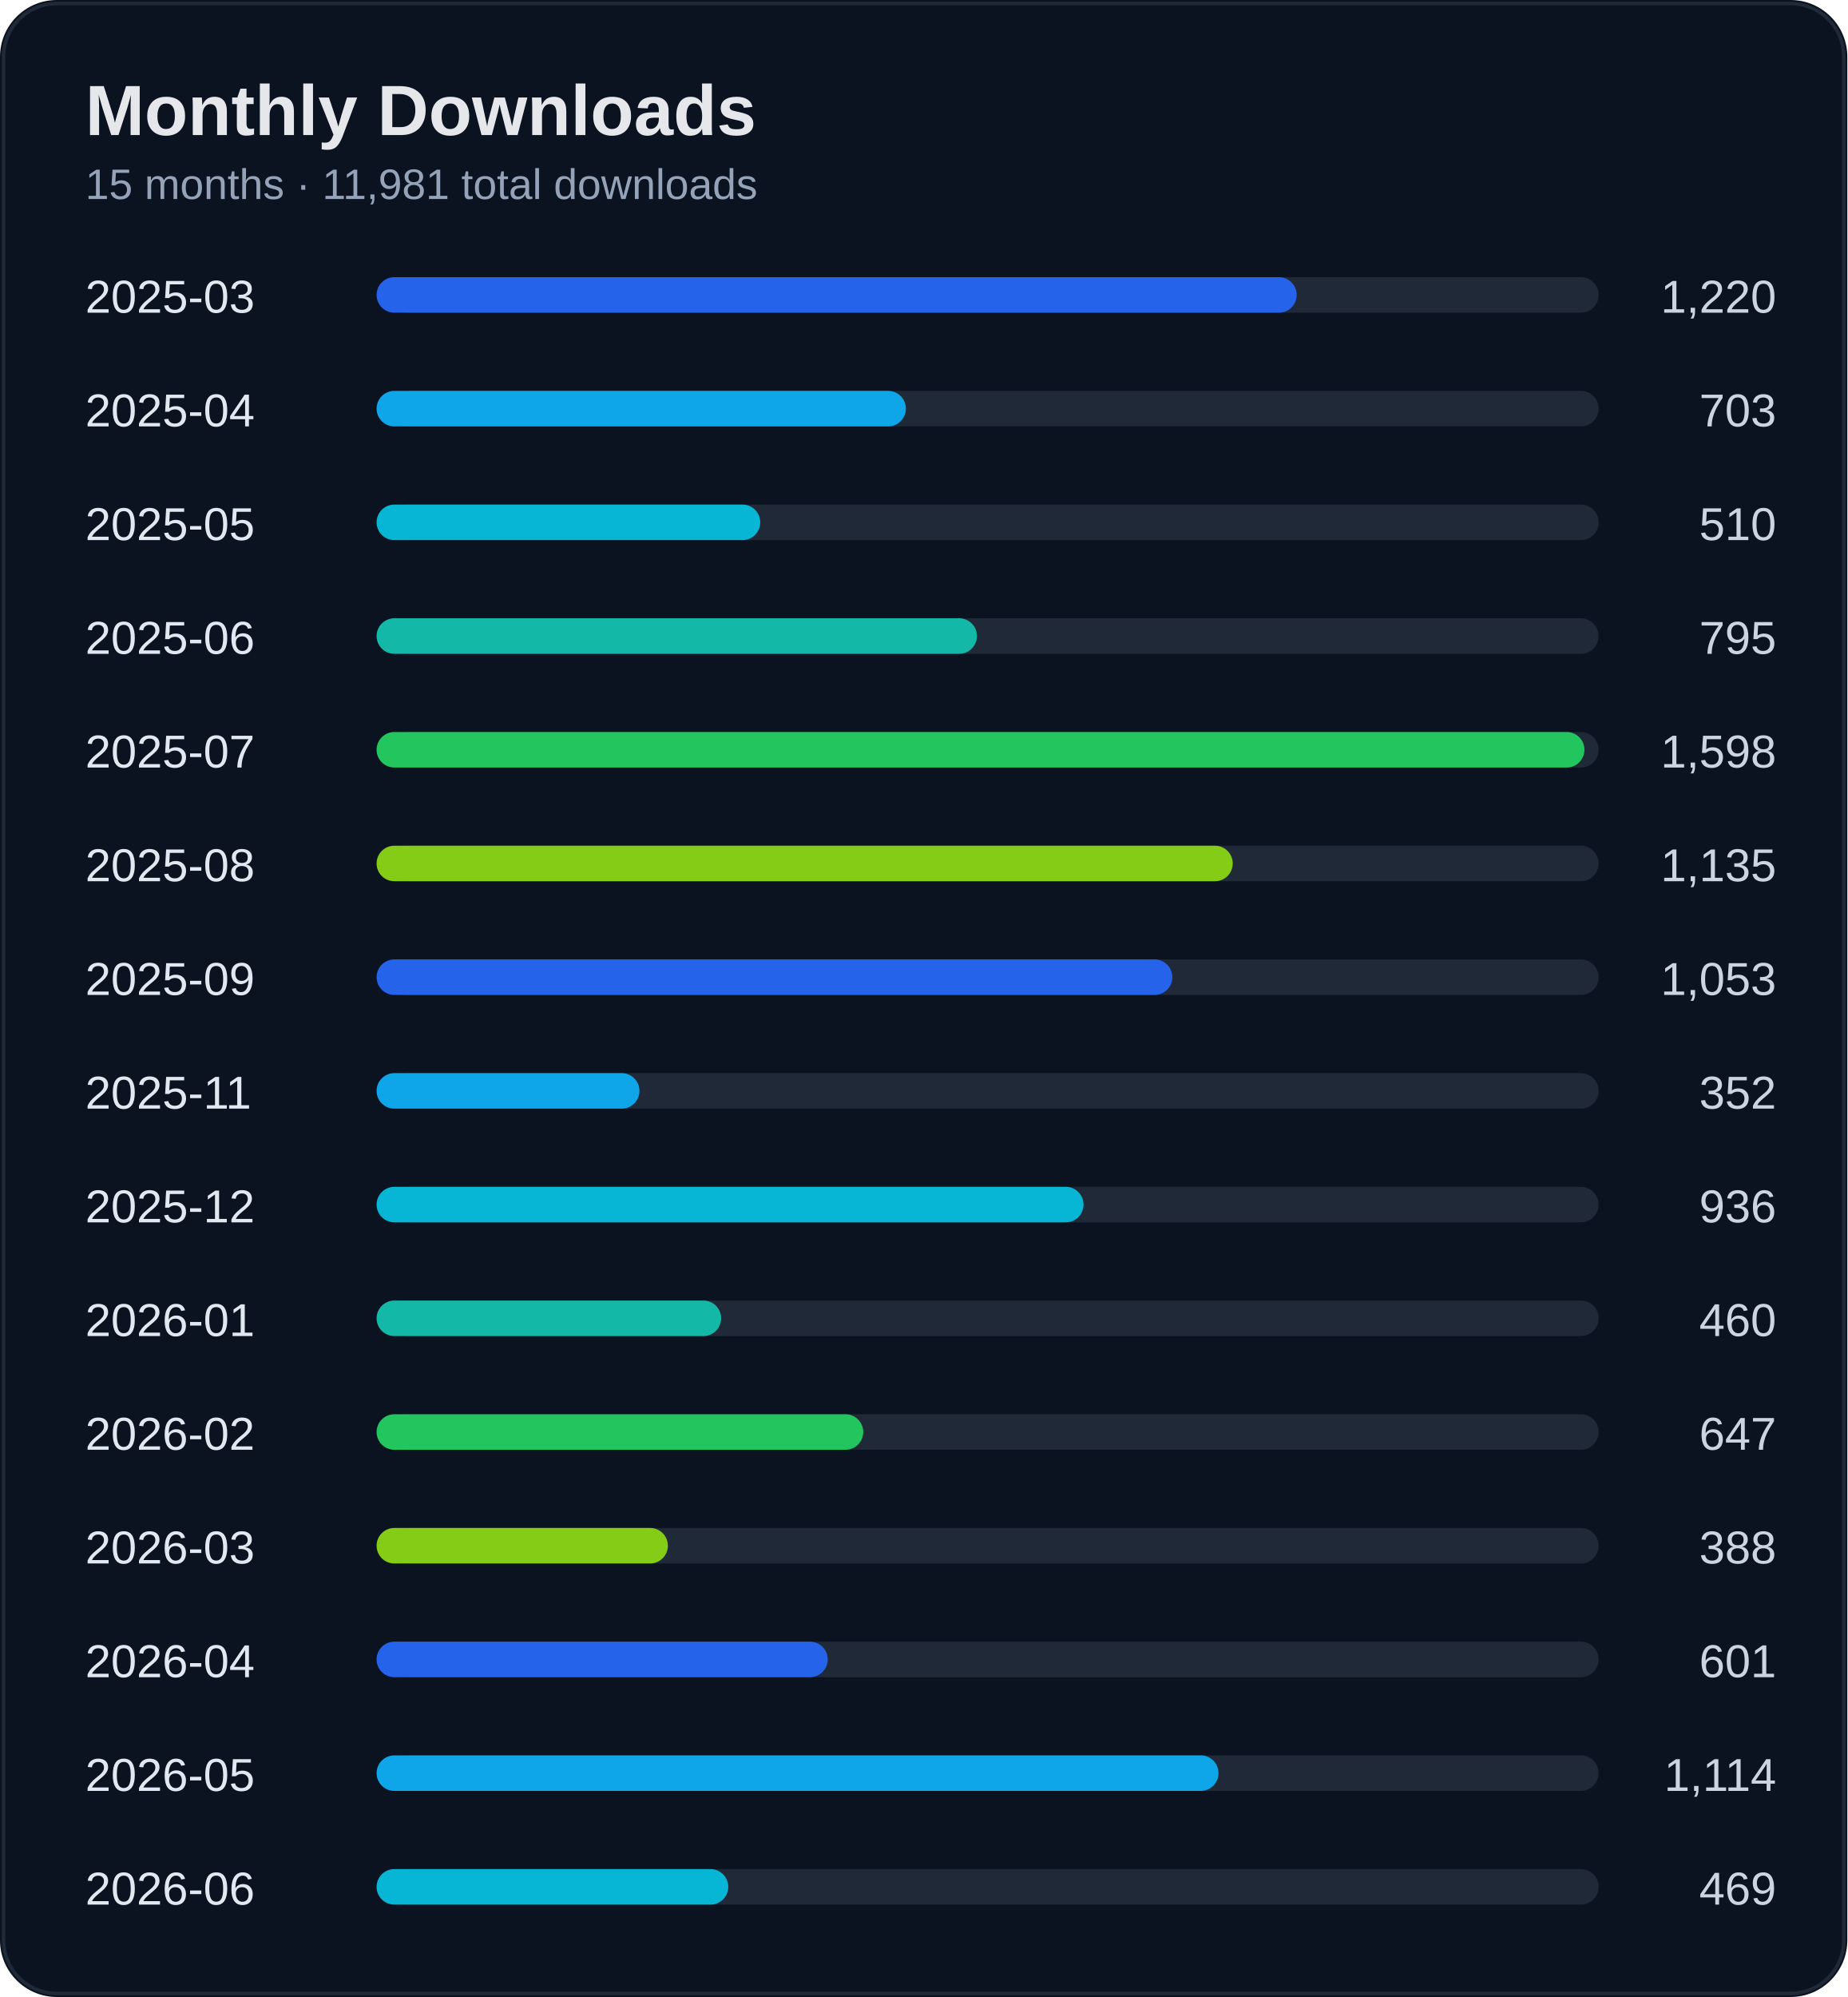
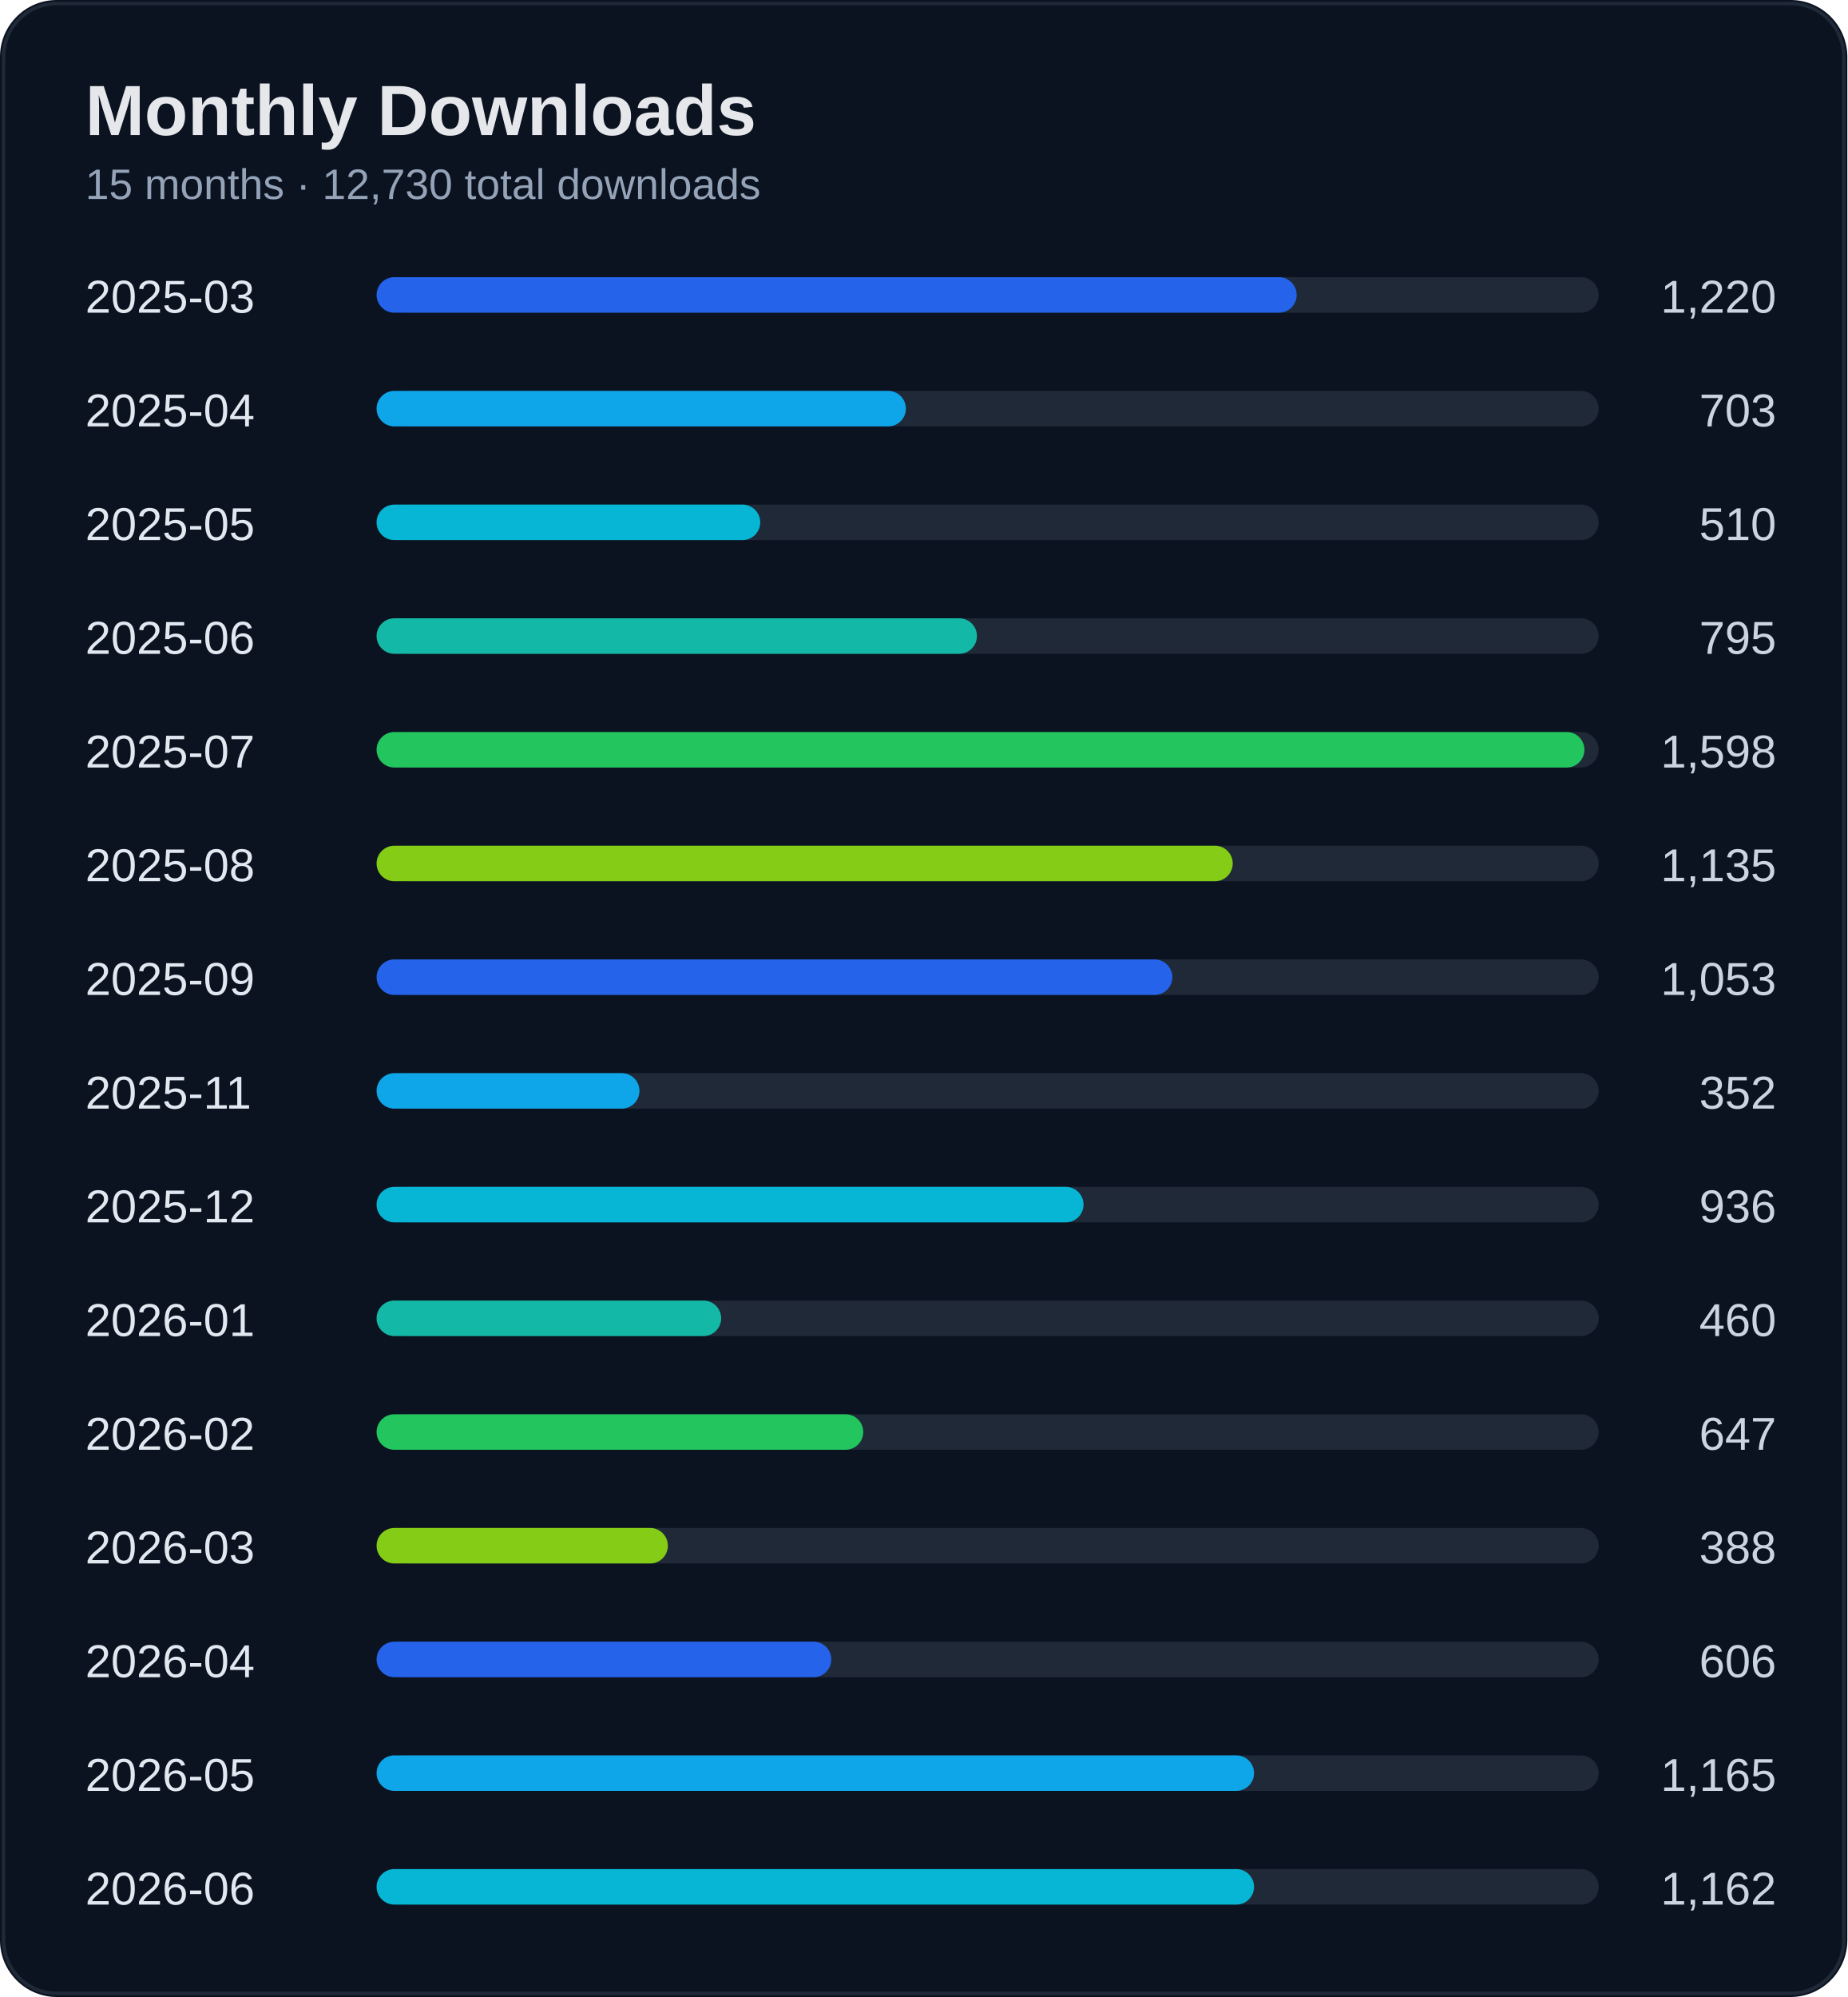
<svg xmlns="http://www.w3.org/2000/svg" width="520" height="562" viewBox="0 0 520 562">
  <rect width="100%" height="100%" rx="16" fill="#0b1220" />
  <rect x="1" y="1" width="518" height="560" rx="15" fill="none" stroke="#1f2937" />
  <text x="24" y="38" fill="#e5e7eb" font-size="20" font-weight="700" font-family="Segoe UI, Arial">Monthly Downloads</text>
-   <text x="24" y="56" fill="#94a3b8" font-size="12" font-family="Segoe UI, Arial">15 months · 11,981 total downloads</text>
+   <text x="24" y="56" fill="#94a3b8" font-size="12" font-family="Segoe UI, Arial">15 months · 12,730 total downloads</text>
  <text x="24" y="88" fill="#e2e8f0" font-size="13" font-family="Segoe UI, Arial">2025-03</text>
  <text x="500" y="88" fill="#cbd5e1" font-size="13" text-anchor="end" font-family="Segoe UI, Arial">1,220</text>
  <rect x="110" y="78" width="340" height="10" rx="5" fill="#1f2937" />
  <rect x="106" y="78" width="259" height="10" rx="5" fill="#2563eb" />
  <text x="24" y="120" fill="#e2e8f0" font-size="13" font-family="Segoe UI, Arial">2025-04</text>
  <text x="500" y="120" fill="#cbd5e1" font-size="13" text-anchor="end" font-family="Segoe UI, Arial">703</text>
  <rect x="110" y="110" width="340" height="10" rx="5" fill="#1f2937" />
  <rect x="106" y="110" width="149" height="10" rx="5" fill="#0ea5e9" />
  <text x="24" y="152" fill="#e2e8f0" font-size="13" font-family="Segoe UI, Arial">2025-05</text>
  <text x="500" y="152" fill="#cbd5e1" font-size="13" text-anchor="end" font-family="Segoe UI, Arial">510</text>
  <rect x="110" y="142" width="340" height="10" rx="5" fill="#1f2937" />
  <rect x="106" y="142" width="108" height="10" rx="5" fill="#06b6d4" />
  <text x="24" y="184" fill="#e2e8f0" font-size="13" font-family="Segoe UI, Arial">2025-06</text>
  <text x="500" y="184" fill="#cbd5e1" font-size="13" text-anchor="end" font-family="Segoe UI, Arial">795</text>
  <rect x="110" y="174" width="340" height="10" rx="5" fill="#1f2937" />
  <rect x="106" y="174" width="169" height="10" rx="5" fill="#14b8a6" />
  <text x="24" y="216" fill="#e2e8f0" font-size="13" font-family="Segoe UI, Arial">2025-07</text>
  <text x="500" y="216" fill="#cbd5e1" font-size="13" text-anchor="end" font-family="Segoe UI, Arial">1,598</text>
  <rect x="110" y="206" width="340" height="10" rx="5" fill="#1f2937" />
  <rect x="106" y="206" width="340" height="10" rx="5" fill="#22c55e" />
  <text x="24" y="248" fill="#e2e8f0" font-size="13" font-family="Segoe UI, Arial">2025-08</text>
  <text x="500" y="248" fill="#cbd5e1" font-size="13" text-anchor="end" font-family="Segoe UI, Arial">1,135</text>
  <rect x="110" y="238" width="340" height="10" rx="5" fill="#1f2937" />
  <rect x="106" y="238" width="241" height="10" rx="5" fill="#84cc16" />
  <text x="24" y="280" fill="#e2e8f0" font-size="13" font-family="Segoe UI, Arial">2025-09</text>
  <text x="500" y="280" fill="#cbd5e1" font-size="13" text-anchor="end" font-family="Segoe UI, Arial">1,053</text>
  <rect x="110" y="270" width="340" height="10" rx="5" fill="#1f2937" />
  <rect x="106" y="270" width="224" height="10" rx="5" fill="#2563eb" />
  <text x="24" y="312" fill="#e2e8f0" font-size="13" font-family="Segoe UI, Arial">2025-11</text>
  <text x="500" y="312" fill="#cbd5e1" font-size="13" text-anchor="end" font-family="Segoe UI, Arial">352</text>
  <rect x="110" y="302" width="340" height="10" rx="5" fill="#1f2937" />
  <rect x="106" y="302" width="74" height="10" rx="5" fill="#0ea5e9" />
  <text x="24" y="344" fill="#e2e8f0" font-size="13" font-family="Segoe UI, Arial">2025-12</text>
  <text x="500" y="344" fill="#cbd5e1" font-size="13" text-anchor="end" font-family="Segoe UI, Arial">936</text>
  <rect x="110" y="334" width="340" height="10" rx="5" fill="#1f2937" />
  <rect x="106" y="334" width="199" height="10" rx="5" fill="#06b6d4" />
  <text x="24" y="376" fill="#e2e8f0" font-size="13" font-family="Segoe UI, Arial">2026-01</text>
  <text x="500" y="376" fill="#cbd5e1" font-size="13" text-anchor="end" font-family="Segoe UI, Arial">460</text>
  <rect x="110" y="366" width="340" height="10" rx="5" fill="#1f2937" />
  <rect x="106" y="366" width="97" height="10" rx="5" fill="#14b8a6" />
  <text x="24" y="408" fill="#e2e8f0" font-size="13" font-family="Segoe UI, Arial">2026-02</text>
  <text x="500" y="408" fill="#cbd5e1" font-size="13" text-anchor="end" font-family="Segoe UI, Arial">647</text>
  <rect x="110" y="398" width="340" height="10" rx="5" fill="#1f2937" />
  <rect x="106" y="398" width="137" height="10" rx="5" fill="#22c55e" />
  <text x="24" y="440" fill="#e2e8f0" font-size="13" font-family="Segoe UI, Arial">2026-03</text>
  <text x="500" y="440" fill="#cbd5e1" font-size="13" text-anchor="end" font-family="Segoe UI, Arial">388</text>
  <rect x="110" y="430" width="340" height="10" rx="5" fill="#1f2937" />
  <rect x="106" y="430" width="82" height="10" rx="5" fill="#84cc16" />
  <text x="24" y="472" fill="#e2e8f0" font-size="13" font-family="Segoe UI, Arial">2026-04</text>
-   <text x="500" y="472" fill="#cbd5e1" font-size="13" text-anchor="end" font-family="Segoe UI, Arial">601</text>
+   <text x="500" y="472" fill="#cbd5e1" font-size="13" text-anchor="end" font-family="Segoe UI, Arial">606</text>
  <rect x="110" y="462" width="340" height="10" rx="5" fill="#1f2937" />
-   <rect x="106" y="462" width="127" height="10" rx="5" fill="#2563eb" />
+   <rect x="106" y="462" width="128" height="10" rx="5" fill="#2563eb" />
  <text x="24" y="504" fill="#e2e8f0" font-size="13" font-family="Segoe UI, Arial">2026-05</text>
-   <text x="500" y="504" fill="#cbd5e1" font-size="13" text-anchor="end" font-family="Segoe UI, Arial">1,114</text>
+   <text x="500" y="504" fill="#cbd5e1" font-size="13" text-anchor="end" font-family="Segoe UI, Arial">1,165</text>
  <rect x="110" y="494" width="340" height="10" rx="5" fill="#1f2937" />
-   <rect x="106" y="494" width="237" height="10" rx="5" fill="#0ea5e9" />
+   <rect x="106" y="494" width="247" height="10" rx="5" fill="#0ea5e9" />
  <text x="24" y="536" fill="#e2e8f0" font-size="13" font-family="Segoe UI, Arial">2026-06</text>
-   <text x="500" y="536" fill="#cbd5e1" font-size="13" text-anchor="end" font-family="Segoe UI, Arial">469</text>
+   <text x="500" y="536" fill="#cbd5e1" font-size="13" text-anchor="end" font-family="Segoe UI, Arial">1,162</text>
  <rect x="110" y="526" width="340" height="10" rx="5" fill="#1f2937" />
-   <rect x="106" y="526" width="99" height="10" rx="5" fill="#06b6d4" />
+   <rect x="106" y="526" width="247" height="10" rx="5" fill="#06b6d4" />
</svg>
